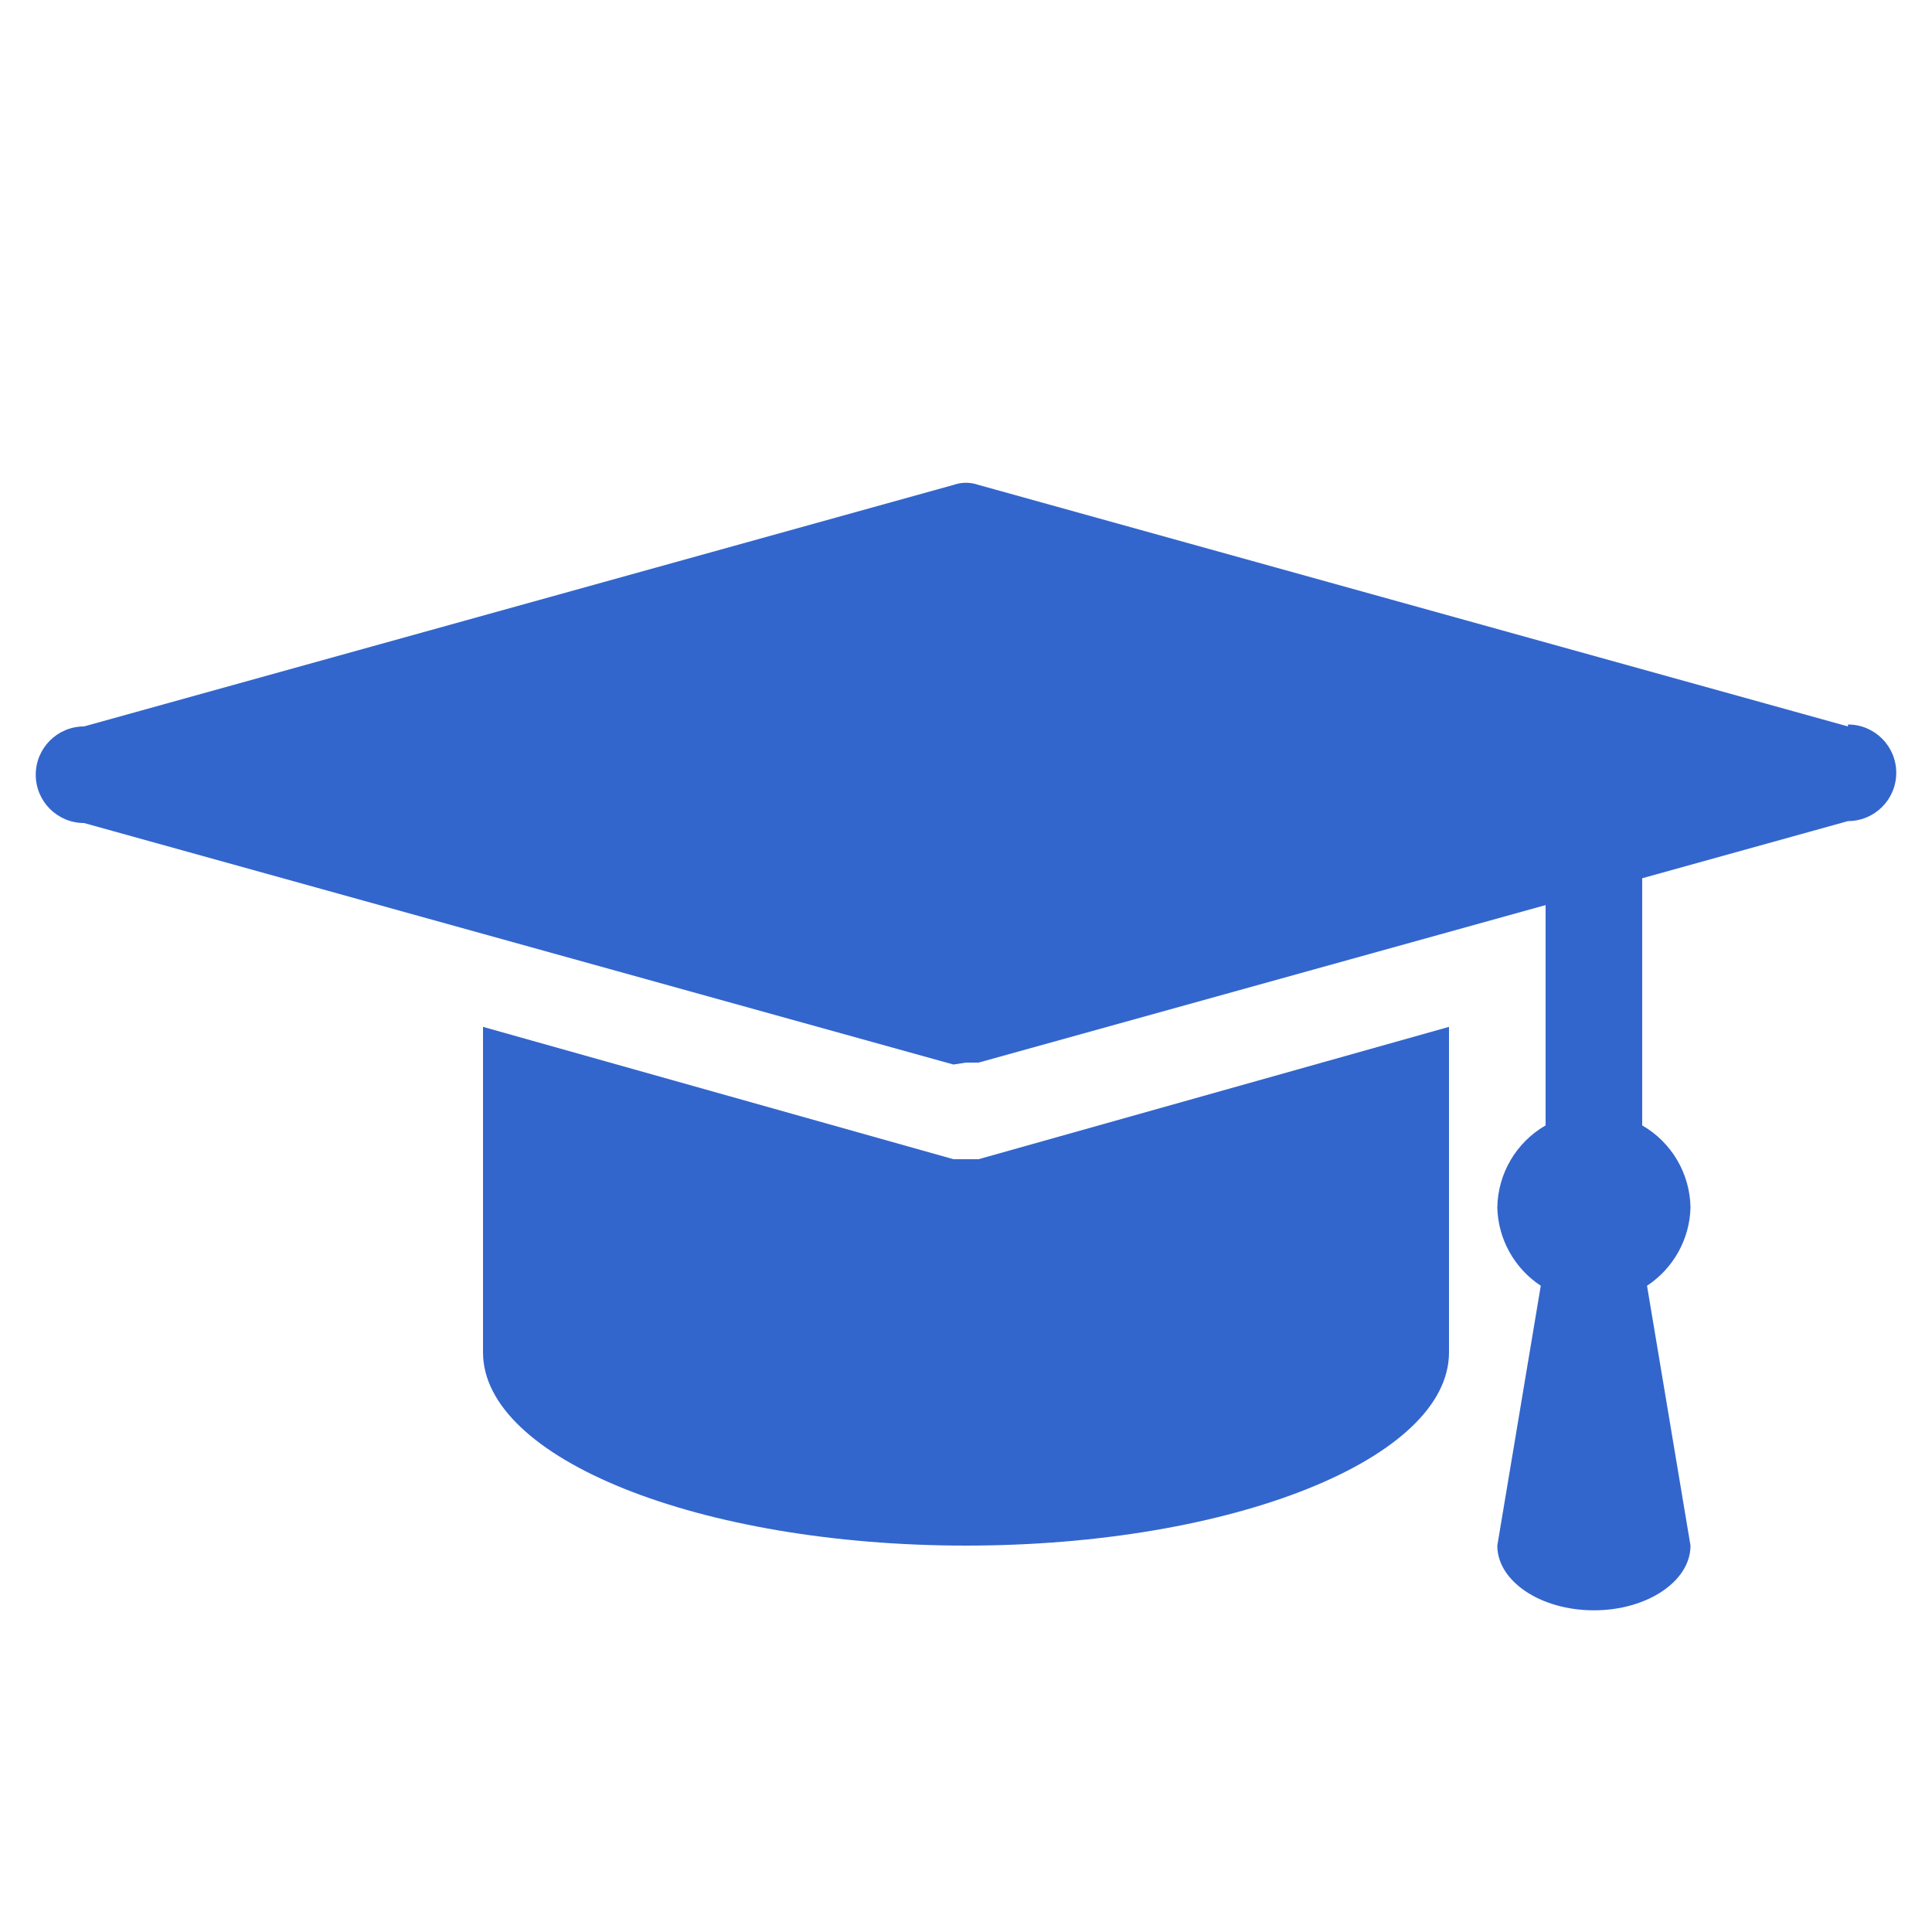
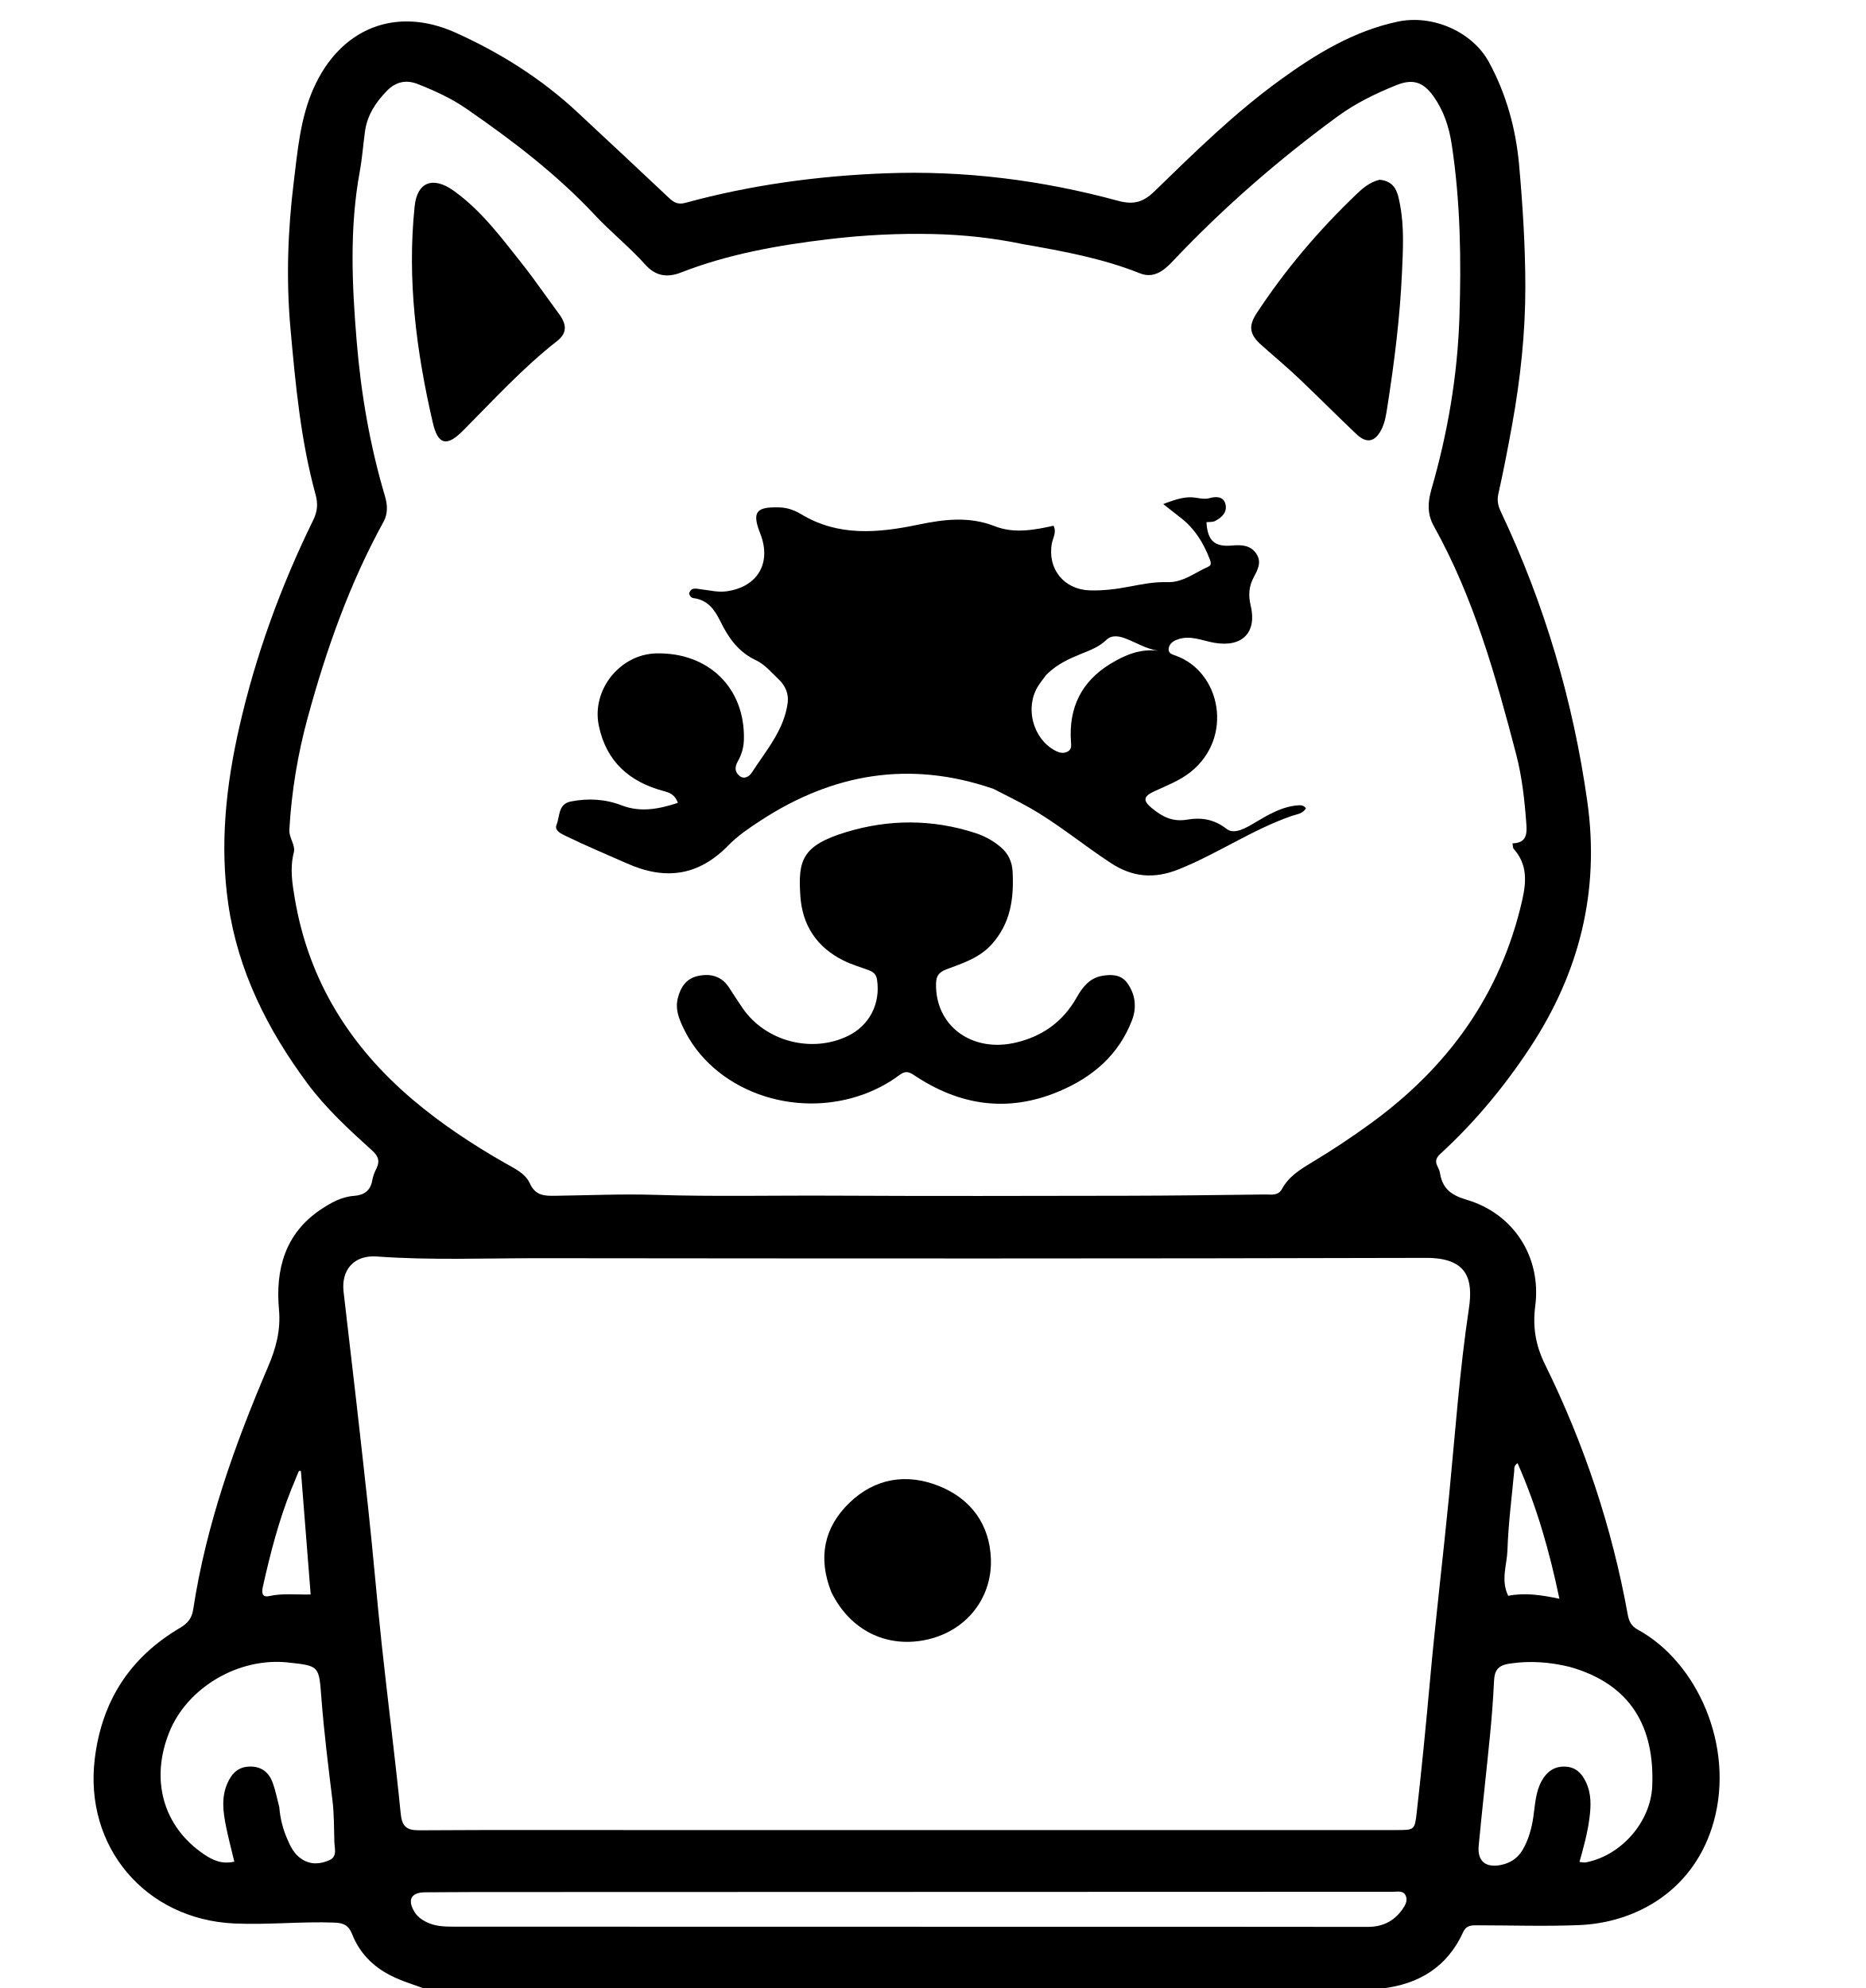
- <svg xmlns="http://www.w3.org/2000/svg" viewBox="2 2 20 20">
-   <path d="M12.13,14,12,14l-.13,0L7,12.63V16c0,1.1,2.24,2,5,2s5-.9,5-2V12.63Z" fill="#36c" />
-   <path d="M21.13,9.52l-9-2.5a.39.39,0,0,0-.26,0l-9,2.5a.5.5,0,0,0,0,1l9,2.5L12,13l.13,0,9-2.5a.5.5,0,0,0,0-1Z" fill="#36c" />
-   <path d="M19.5,14.5a1,1,0,0,0-.5-.85V10H18v3.65a1,1,0,0,0-.5.85,1,1,0,0,0,.45.81L17.5,18c0,.37.45.67,1,.67s1-.3,1-.67l-.45-2.69A1,1,0,0,0,19.5,14.5Z" fill="#36c" />
+ <svg xmlns="http://www.w3.org/2000/svg" version="1.1" id="Layer_1" x="0px" y="0px" width="100%" viewBox="0 0 736 784" enable-background="new 0 0 736 784" xml:space="preserve">
+   <path fill="#000000" opacity="1" stroke="none" d=" M169.469,785   C163.972,782.877 158.704,781.48 153.786,778.915   C146.749,775.245 141.741,769.954 138.897,762.772   C137.469,759.166 135.412,758.339 131.795,758.204   C118.647,757.713 105.567,759.165 92.37,758.552   C57.373,756.926 33.051,728.334 37.405,693.391   C40.248,670.578 51.391,653.522 71.06,641.95   C74.042,640.196 75.675,638.189 76.212,634.671   C81.307,601.33 92.534,569.868 105.731,539.01   C108.795,531.845 110.793,524.73 110.039,516.434   C108.619,500.815 112.312,486.53 126.449,477.041   C130.477,474.338 134.703,471.96 139.699,471.602   C143.683,471.317 146.162,469.52 146.852,465.387   C147.122,463.772 147.803,462.181 148.534,460.696   C149.943,457.837 149.15,455.861 146.829,453.766   C137.675,445.499 128.568,437.127 121.19,427.178   C105.5,406.019 93.88,382.885 90.051,356.601   C86.628,333.102 89.131,309.81 94.398,286.706   C100.874,258.299 110.775,231.161 123.577,205.049   C125.215,201.707 125.476,198.689 124.477,195.05   C118.591,173.618 116.558,151.598 114.572,129.545   C112.829,110.196 113.505,90.929 115.871,71.75   C117.41,59.269 118.441,46.596 123.69,34.814   C134.225,11.166 156.142,2.256 179.751,12.9   C197.285,20.806 213.51,30.993 227.675,44.188   C239.745,55.431 251.811,66.68 263.813,77.995   C265.753,79.825 267.378,80.805 270.363,79.989   C296.139,72.945 322.415,69.375 349.129,68.35   C380.33,67.153 410.89,71.018 440.901,79.163   C447.068,80.837 450.891,79.805 455.367,75.452   C471.248,60.004 487.112,44.44 505.1,31.419   C519.154,21.245 533.967,12.221 551.328,8.53   C564.894,5.645 580.677,12.343 587.295,24.504   C594.135,37.072 597.91,50.794 599.182,64.954   C600.61,80.859 601.618,96.858 601.651,112.819   C601.688,131.125 599.718,149.367 596.454,167.416   C594.796,176.586 593.033,185.744 590.993,194.835   C590.386,197.546 590.957,199.621 592.057,201.949   C609.247,238.301 620.522,276.461 626.112,316.235   C631.047,351.355 623.043,383.512 603.495,413.16   C593.329,428.58 581.713,442.562 568.161,455.006   C566.584,456.454 565.946,457.803 566.916,459.785   C567.353,460.68 567.824,461.617 567.977,462.582   C568.941,468.653 572.262,471.301 578.438,473.123   C597.159,478.644 608.049,495.844 605.555,515.057   C604.486,523.295 605.697,530.551 609.38,538.029   C624.834,569.404 635.834,602.323 642.049,636.778   C642.538,639.49 643.568,641.357 645.984,642.671   C669.483,655.454 684.22,688.606 675.981,718.318   C668.497,745.308 645.622,758.26 622.911,759.189   C609.602,759.734 596.252,759.287 582.921,759.275   C580.566,759.273 578.402,759.148 577.124,761.96   C570.886,775.688 559.731,782.474 545.101,784.198   C544.612,784.255 544.142,784.474 543.331,784.808   C418.646,785 294.292,785 169.469,785  M403.368,96.262   C391.777,93.83 380.063,92.576 368.22,92.302   C354.372,91.98 340.59,92.687 326.844,94.331   C306.97,96.707 287.312,100.172 268.593,107.478   C262.844,109.722 258.334,108.6 254.622,104.461   C248.376,97.494 241.039,91.646 234.696,84.866   C219.552,68.677 202.111,55.4 183.987,42.888   C178.058,38.795 171.542,35.818 164.871,33.18   C160.214,31.338 156.154,32.188 152.576,35.855   C148.157,40.383 144.845,45.448 143.964,51.829   C143.237,57.096 142.862,62.423 141.902,67.645   C137.796,89.985 138.841,112.441 140.709,134.836   C142.424,155.408 145.919,175.738 151.82,195.596   C152.821,198.964 153.1,202.464 151.265,205.8   C137.862,230.164 128.699,256.158 121.398,282.902   C117.434,297.419 115.004,312.121 114.136,327.14   C113.941,330.5 116.64,333.229 115.888,336.173   C114.297,342.4 115.27,348.398 116.298,354.467   C121.766,386.761 138.067,412.723 162.806,433.683   C174.023,443.186 186.243,451.264 198.997,458.559   C202.755,460.708 207.209,462.695 208.959,466.621   C211.208,471.666 214.89,471.632 219.122,471.574   C232.269,471.396 245.431,470.803 258.561,471.215   C281.884,471.946 305.201,471.405 328.519,471.526   C366.995,471.725 405.472,471.635 443.948,471.565   C462.273,471.531 480.598,471.295 498.922,471.064   C501.303,471.034 504.133,471.703 505.638,468.924   C508.311,463.989 512.838,461.191 517.422,458.436   C525.422,453.628 533.178,448.472 540.733,442.977   C571.101,420.89 591.809,392.357 600.335,355.369   C602.08,347.802 602.567,340.939 597.042,334.747   C596.687,334.349 596.774,333.555 596.586,332.586   C601.998,332.457 602.352,329.102 602.055,325.021   C601.378,315.707 600.374,306.42 598.013,297.395   C589.916,266.441 581.289,235.659 565.547,207.455   C562.964,202.827 563.092,198.213 564.585,193.054   C570.982,170.945 574.872,148.358 575.642,125.325   C576.405,102.511 576.056,79.737 572.631,57.08   C571.56,49.995 569.424,43.494 565.225,37.716   C561.233,32.223 557.101,31.061 550.879,33.545   C542.655,36.828 534.718,40.7 527.558,45.941   C504.127,63.093 482.31,82.098 462.371,103.227   C458.864,106.943 454.884,109.886 449.618,107.781   C434.976,101.93 419.616,99.101 403.368,96.262  M256.5,721.715   C354.638,721.714 452.776,721.714 550.914,721.713   C557.963,721.713 558.021,721.718 558.827,714.621   C560.779,697.436 562.462,680.227 564.02,662.998   C566.237,638.488 569.206,614.047 571.602,589.552   C573.997,565.065 575.709,540.52 579.374,516.153   C581.106,504.632 579.015,496.022 562.453,496.068   C445.821,496.391 329.187,496.318 212.554,496.192   C191.247,496.169 169.925,497.064 148.623,495.517   C139.629,494.864 134.504,500.824 135.525,509.479   C138.875,537.875 142.127,566.283 145.221,594.707   C147.182,612.725 148.653,630.797 150.599,648.817   C152.992,670.969 155.839,693.074 158.058,715.242   C158.587,720.52 160.542,721.838 165.526,721.807   C195.516,721.616 225.508,721.714 256.5,721.715  M406.5,759.85   C450.812,759.855 495.124,759.83 539.436,759.9   C545.254,759.909 549.765,757.751 553.097,753.059   C554.273,751.403 555.402,749.528 554.428,747.51   C553.448,745.482 551.29,746.05 549.508,746.05   C434.559,746.078 319.609,746.113 204.66,746.154   C192.332,746.159 180.004,746.143 167.677,746.258   C162.108,746.31 160.608,749.237 163.483,753.975   C164.56,755.752 166.105,756.904 167.923,757.857   C171.463,759.712 175.241,759.809 179.103,759.809   C254.569,759.803 330.034,759.828 406.5,759.85  M619.119,657.354   C611.286,655.45 603.468,654.853 595.381,656.078   C590.896,656.758 589.498,658.713 589.305,662.852   C588.973,669.986 588.419,677.115 587.723,684.224   C586.299,698.775 584.627,713.303 583.249,727.859   C582.672,733.948 585.931,736.688 591.991,735.486   C595.733,734.745 598.745,732.775 600.689,729.348   C602.94,725.381 604.125,721.113 604.796,716.616   C605.528,711.706 605.647,706.611 608.204,702.134   C610.263,698.53 613.298,696.447 617.587,696.706   C621.499,696.942 623.831,699.233 625.488,702.658   C627.79,707.416 627.563,712.297 626.899,717.309   C626.145,722.995 624.634,728.519 623,734.289   C624.16,734.387 624.821,734.586 625.424,734.474   C639.344,731.874 651.12,718.621 651.705,704.325   C652.647,681.35 643.517,664.205 619.119,657.354  M110.165,712.672   C110.482,716.855 111.469,720.876 113.089,724.742   C114.45,727.989 115.92,731.157 119.029,733.178   C122.62,735.512 126.448,735.162 130.015,733.538   C133.117,732.126 131.958,728.871 131.883,726.386   C131.716,720.903 131.809,715.421 131.129,709.934   C129.474,696.577 127.821,683.204 126.783,669.79   C125.791,656.973 126.133,656.946 113.467,655.612   C94.127,653.576 73.93,665.445 66.805,683.033   C59.186,701.841 64.324,720.258 80.311,731.174   C83.765,733.532 87.459,735.332 92.417,734.163   C91.298,729.459 90.115,725.019 89.203,720.524   C88.039,714.794 87.199,709.05 89.655,703.36   C91.387,699.347 93.983,696.717 98.624,696.671   C103.264,696.626 106.156,699.068 107.627,703.216   C108.62,706.019 109.216,708.964 110.165,712.672  M594.893,629.331   C601.412,628.022 607.916,628.989 615.086,630.501   C611.11,611.437 606.061,593.953 598.58,577.012   C597.004,578.092 597.349,579.191 597.263,580.122   C596.296,590.526 594.936,600.919 594.591,611.345   C594.396,617.21 591.869,623.081 594.893,629.331  M118.755,580.898   C118.609,580.537 118.906,579.747 118.015,580.111   C117.883,580.165 117.779,580.352 117.717,580.5   C116.766,582.798 115.808,585.093 114.881,587.4   C109.918,599.751 106.638,612.596 103.726,625.547   C103.252,627.653 103.054,630.125 106.185,629.433   C111.42,628.277 116.679,628.927 122.541,628.815   C121.268,612.805 120.023,597.136 118.755,580.898  z" />
+   <path fill="#000000" opacity="1" stroke="none" d=" M391.853,311.101   C358.889,299.731 328.527,305.011 300.059,323.575   C295.609,326.477 291.071,329.511 287.397,333.286   C275.676,345.331 262.69,347.311 247.43,340.561   C239.37,336.995 231.224,333.61 223.296,329.742   C221.376,328.805 218.537,327.575 219.53,325.218   C220.891,321.987 220.041,317.093 225.155,316.082   C232.005,314.729 238.706,315.107 245.256,317.622   C252.695,320.48 259.867,319.066 267.38,316.627   C266.306,313.422 264.178,312.608 261.69,311.941   C248.191,308.32 239.097,300.264 236.186,286.145   C233.282,272.062 244.548,257.966 258.927,257.673   C279.621,257.251 293.969,271.454 293.42,291.72   C293.336,294.823 292.495,297.67 291.008,300.27   C289.71,302.54 289.821,304.525 291.751,306.036   C293.627,307.503 295.625,306.108 296.519,304.721   C302.147,295.983 309.292,287.95 310.7,277.094   C311.147,273.648 309.78,270.447 307.261,268.038   C304.38,265.283 301.625,261.981 298.144,260.355   C291.258,257.139 287.344,251.548 284.247,245.242   C281.91,240.483 279.253,236.618 273.57,235.883   C272.724,235.774 272.104,235.143 271.812,234.106   C272.554,231.366 274.686,232.196 276.605,232.412   C279.894,232.783 283.097,233.655 286.508,233.197   C298.81,231.546 304.443,222.053 299.873,210.425   C296.534,201.932 298.144,199.794 307.509,200.105   C310.618,200.208 313.446,201.231 316.001,202.78   C330.672,211.674 346.419,210.186 362.007,206.943   C372.342,204.792 382.234,203.539 392.364,207.514   C399.952,210.491 407.758,209.059 415.57,207.333   C416.822,209.962 415.305,212.103 414.906,214.246   C413.034,224.278 419.618,232.473 429.773,232.818   C435.151,233.001 440.434,232.311 445.633,231.313   C450.558,230.369 455.415,229.416 460.457,229.581   C466.647,229.785 471.316,225.777 476.594,223.49   C478.145,222.818 477.513,221.398 476.977,220.039   C474.561,213.911 471.198,208.493 465.943,204.384   C463.867,202.762 461.798,201.131 458.815,198.787   C464.334,196.656 467.898,195.68 471.748,196.291   C473.559,196.579 475.33,196.943 477.183,196.428   C479.814,195.697 482.595,195.795 483.365,198.829   C484.171,202.003 481.904,204.13 479.239,205.474   C478.282,205.957 477.002,205.799 475.881,205.932   C476.28,213.276 479.084,215.776 486.003,215.137   C489.595,214.806 493.125,214.93 495.46,218.251   C497.786,221.558 496.123,224.658 494.539,227.608   C492.627,231.166 492.324,234.703 493.286,238.674   C495.903,249.469 489.986,255.419 478.934,253.489   C474.092,252.644 469.367,250.288 464.264,252.263   C462.589,252.912 461.256,253.898 460.978,255.688   C460.667,257.69 462.389,258.078 463.786,258.582   C481.531,264.981 486.673,290.744 469.72,304.371   C465.346,307.887 460.206,309.784 455.235,312.095   C450.862,314.127 450.804,315.795 454.378,318.742   C458.504,322.144 462.55,324.228 468.366,323.22   C473.669,322.3 478.851,323.014 483.816,326.89   C486.942,329.331 491.672,326.381 495.266,324.254   C500.578,321.109 505.891,317.983 512.272,317.571   C513.297,317.505 514.249,317.662 515.104,318.734   C513.933,320.93 511.515,321.086 509.686,321.716   C494.025,327.112 480.342,336.636 464.999,342.801   C455.068,346.791 446.616,345.883 438.132,340.34   C427.259,333.236 417.264,324.831 405.919,318.43   C401.427,315.896 396.784,313.629 391.853,311.101  M412.653,266.165   C411.577,267.645 410.405,269.065 409.442,270.615   C404.222,279.016 407.336,291.073 415.923,295.869   C417.583,296.797 419.317,297.356 421.136,296.387   C422.774,295.513 422.533,293.995 422.425,292.45   C421.494,279.171 426.529,268.802 437.92,261.83   C443.664,258.315 449.818,255.705 456.958,256.653   C452.301,255.977 448.446,253.579 444.322,251.946   C441.544,250.846 438.578,250.23 436.325,252.406   C433.44,255.193 429.937,256.435 426.398,257.881   C421.629,259.829 416.892,261.917 412.653,266.165  z" />
+   <path fill="#000000" opacity="1" stroke="none" d=" M341.158,431.37   C313.213,441.822 280.97,429.954 269.416,405.13   C267.746,401.544 266.269,397.922 267.36,393.631   C268.496,389.165 270.765,385.896 275.242,384.905   C280.107,383.829 284.546,384.846 287.523,389.396   C289.348,392.184 291.12,395.009 293.025,397.742   C302.079,410.729 320.161,415.441 334.405,408.565   C342.982,404.425 347.386,395.733 345.927,386.325   C345.58,384.087 344.323,383.223 342.526,382.556   C339.249,381.338 335.845,380.368 332.733,378.816   C322.178,373.555 316.414,364.934 315.67,353.137   C314.805,339.43 316.153,333.432 334.001,328.077   C350.766,323.046 367.802,323.025 384.637,328.495   C388.326,329.693 391.68,331.506 394.642,334.008   C397.724,336.61 399.234,339.809 399.427,343.99   C399.912,354.45 398.629,364.113 391.186,372.381   C386.306,377.802 379.849,379.812 373.517,382.195   C370.625,383.283 369.284,384.549 369.208,387.832   C368.825,404.422 383.142,415.174 400.479,411.204   C411.143,408.762 419.253,402.935 424.654,393.409   C426.94,389.376 429.693,385.793 434.516,384.884   C438.199,384.19 442.122,384.231 444.591,387.61   C447.84,392.056 448.457,397.257 446.505,402.343   C441.228,416.087 430.922,424.843 417.638,430.424   C397.313,438.964 378.25,435.943 360.314,423.856   C358.08,422.351 356.687,422.524 354.635,424.054   C350.623,427.043 346.219,429.437 341.158,431.37  z" />
+   <path fill="#000000" opacity="1" stroke="none" d=" M544.15,70.88   C550.654,71.496 551.405,76.394 552.262,80.949   C553.905,89.678 553.394,98.517 553.003,107.312   C552.206,125.242 549.955,143.024 547.176,160.742   C546.712,163.698 546.272,166.681 544.885,169.385   C542.35,174.323 539.075,175.043 535.03,171.216   C527.3,163.904 519.82,156.327 512.091,149.014   C507.382,144.559 502.385,140.411 497.546,136.093   C492.836,131.89 492.314,128.63 495.71,123.464   C506.993,106.297 520.221,90.748 535.057,76.562   C537.577,74.152 540.253,71.866 544.15,70.88  z" />
+   <path fill="#000000" opacity="1" stroke="none" d=" M209.874,109.175   C213.611,114.308 217.113,119.169 220.646,124.006   C223.633,128.097 223.631,131.459 219.746,134.492   C206.179,145.086 194.645,157.776 182.557,169.905   C176.232,176.252 172.752,175.476 170.728,166.743   C164.209,138.617 160.515,110.168 163.566,81.259   C164.57,71.741 170.821,69.481 178.783,75.116   C189.827,82.931 197.732,93.714 206.016,104.13   C207.26,105.693 208.442,107.304 209.874,109.175  z" />
+   <path fill="#000000" opacity="1" stroke="none" d=" M327.887,627.826   C322.521,614.252 325.054,602.29 335.049,592.652   C345.015,583.042 357.37,580.888 370.25,585.989   C383.038,591.054 390.37,601.268 390.848,614.777   C391.42,630.942 380.138,644.665 362.782,647.132   C347.794,649.261 334.698,641.818 327.887,627.826  z" />
</svg>
